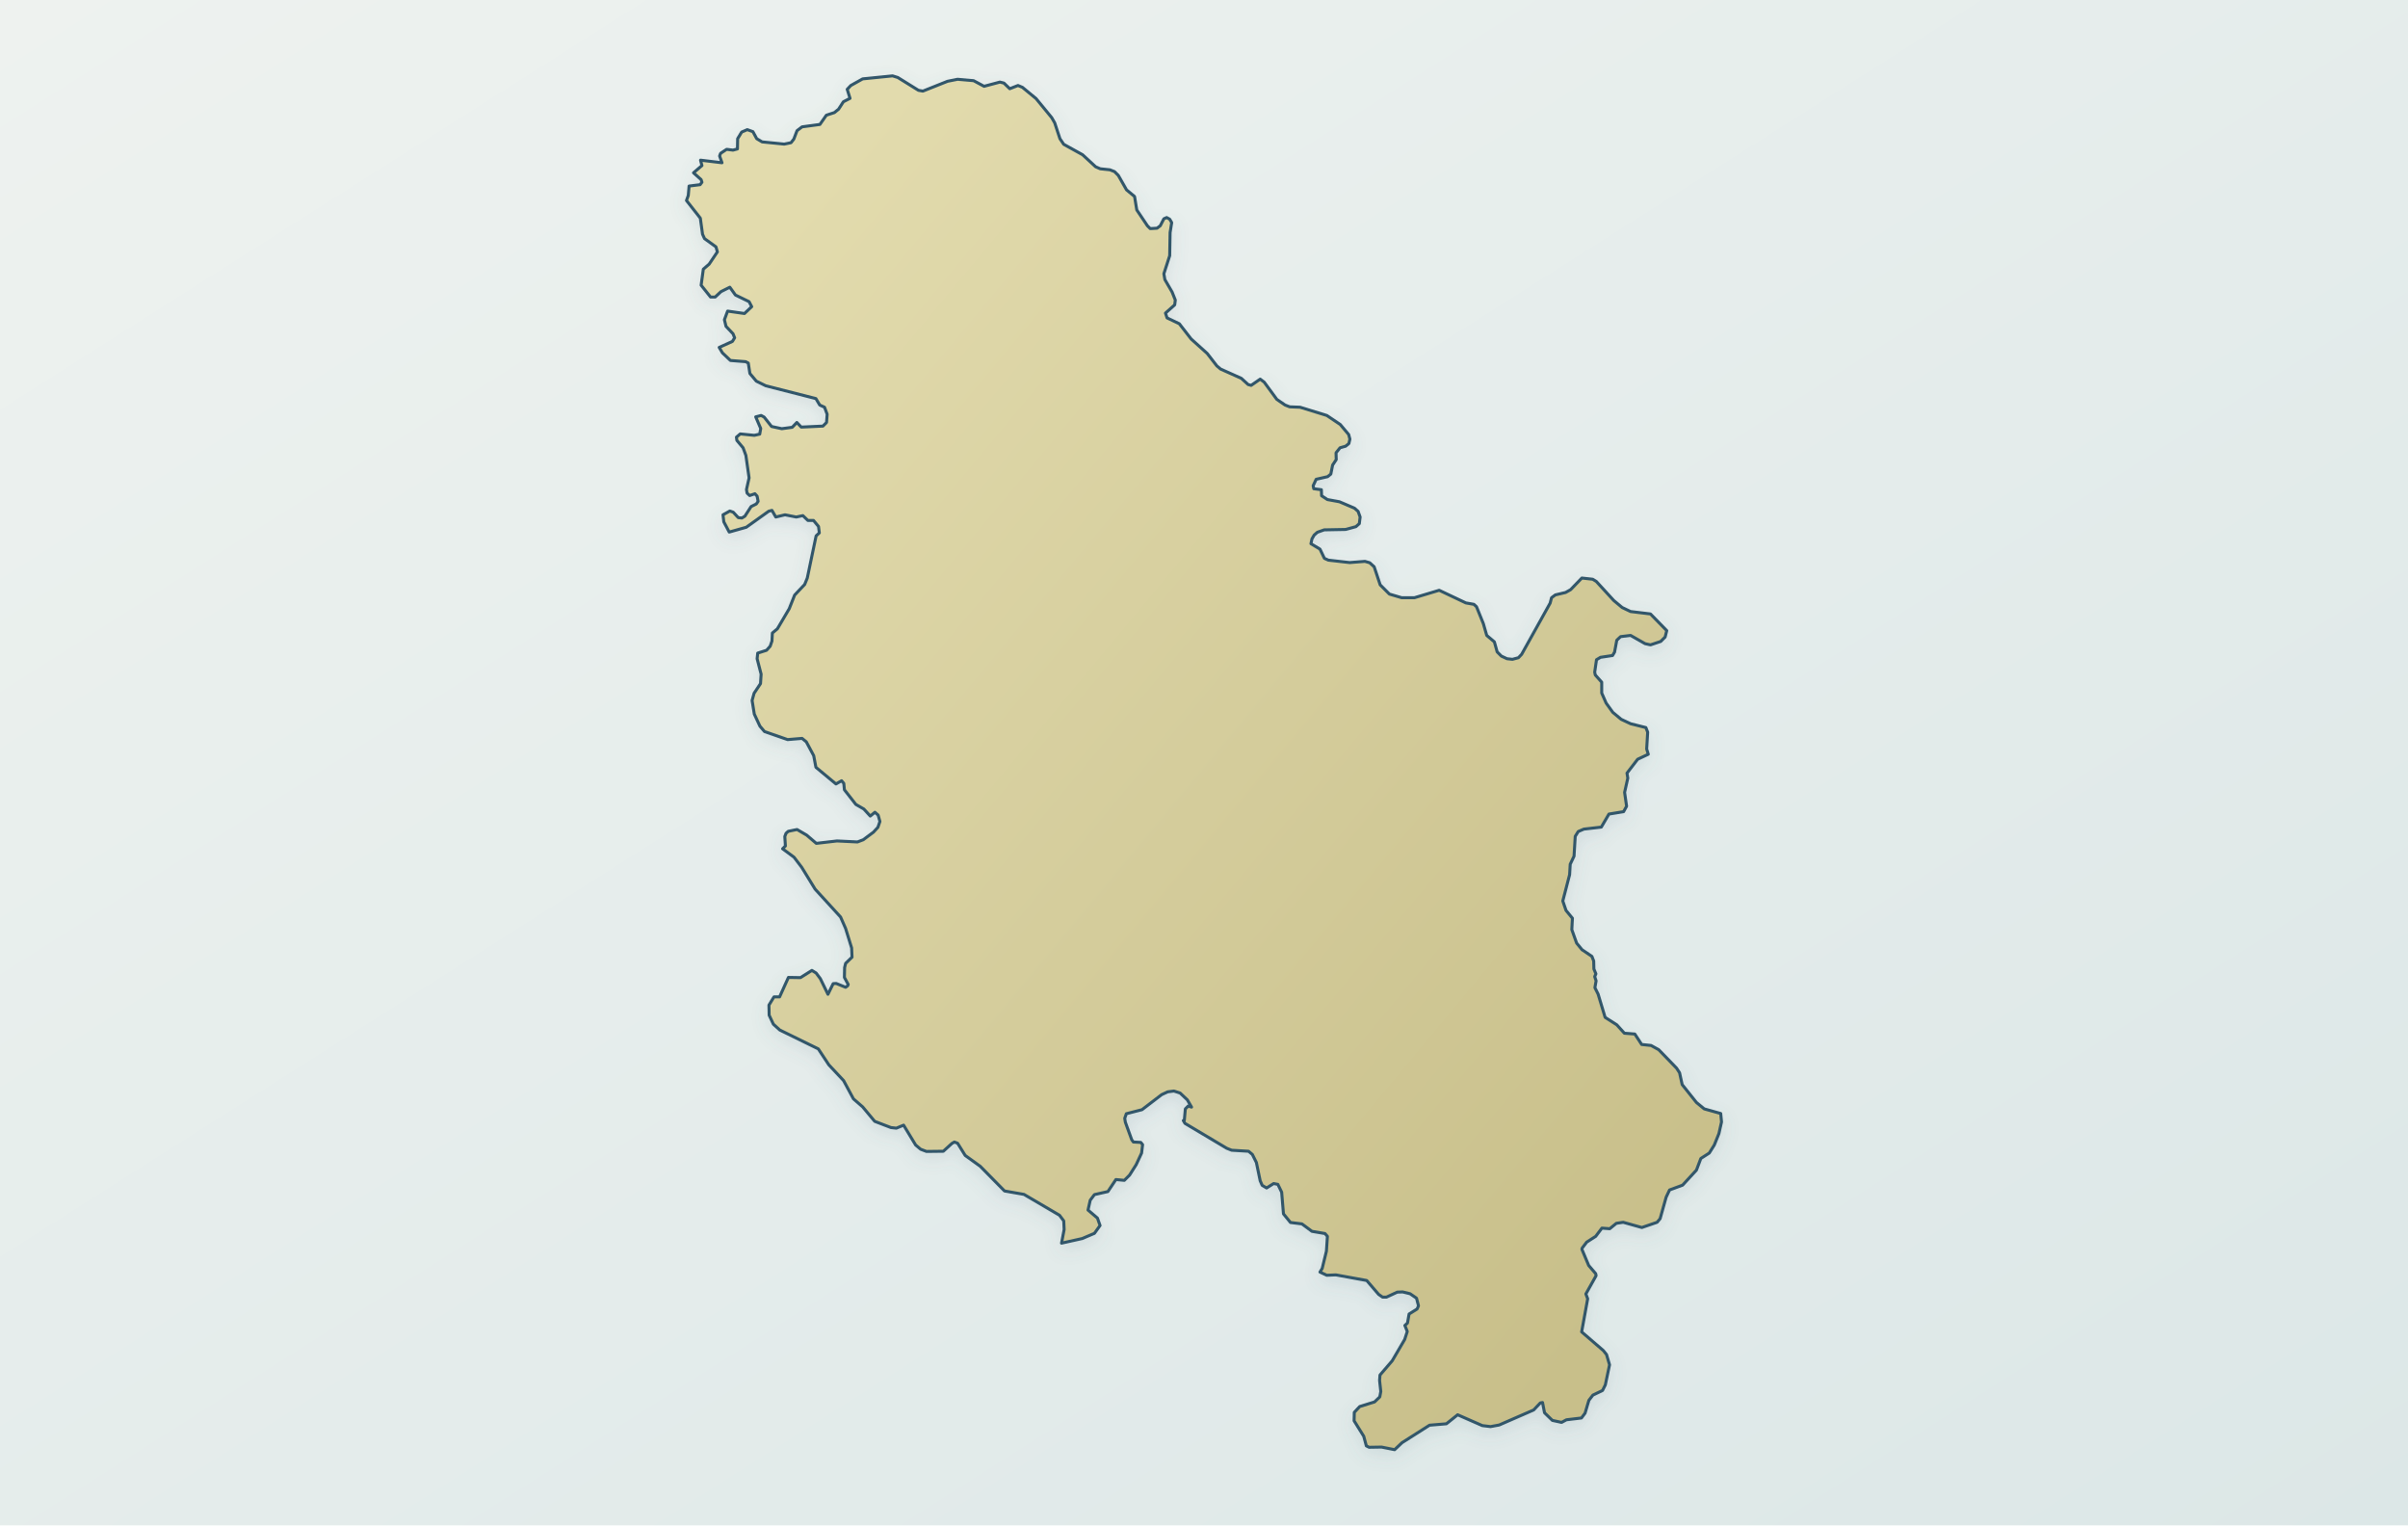
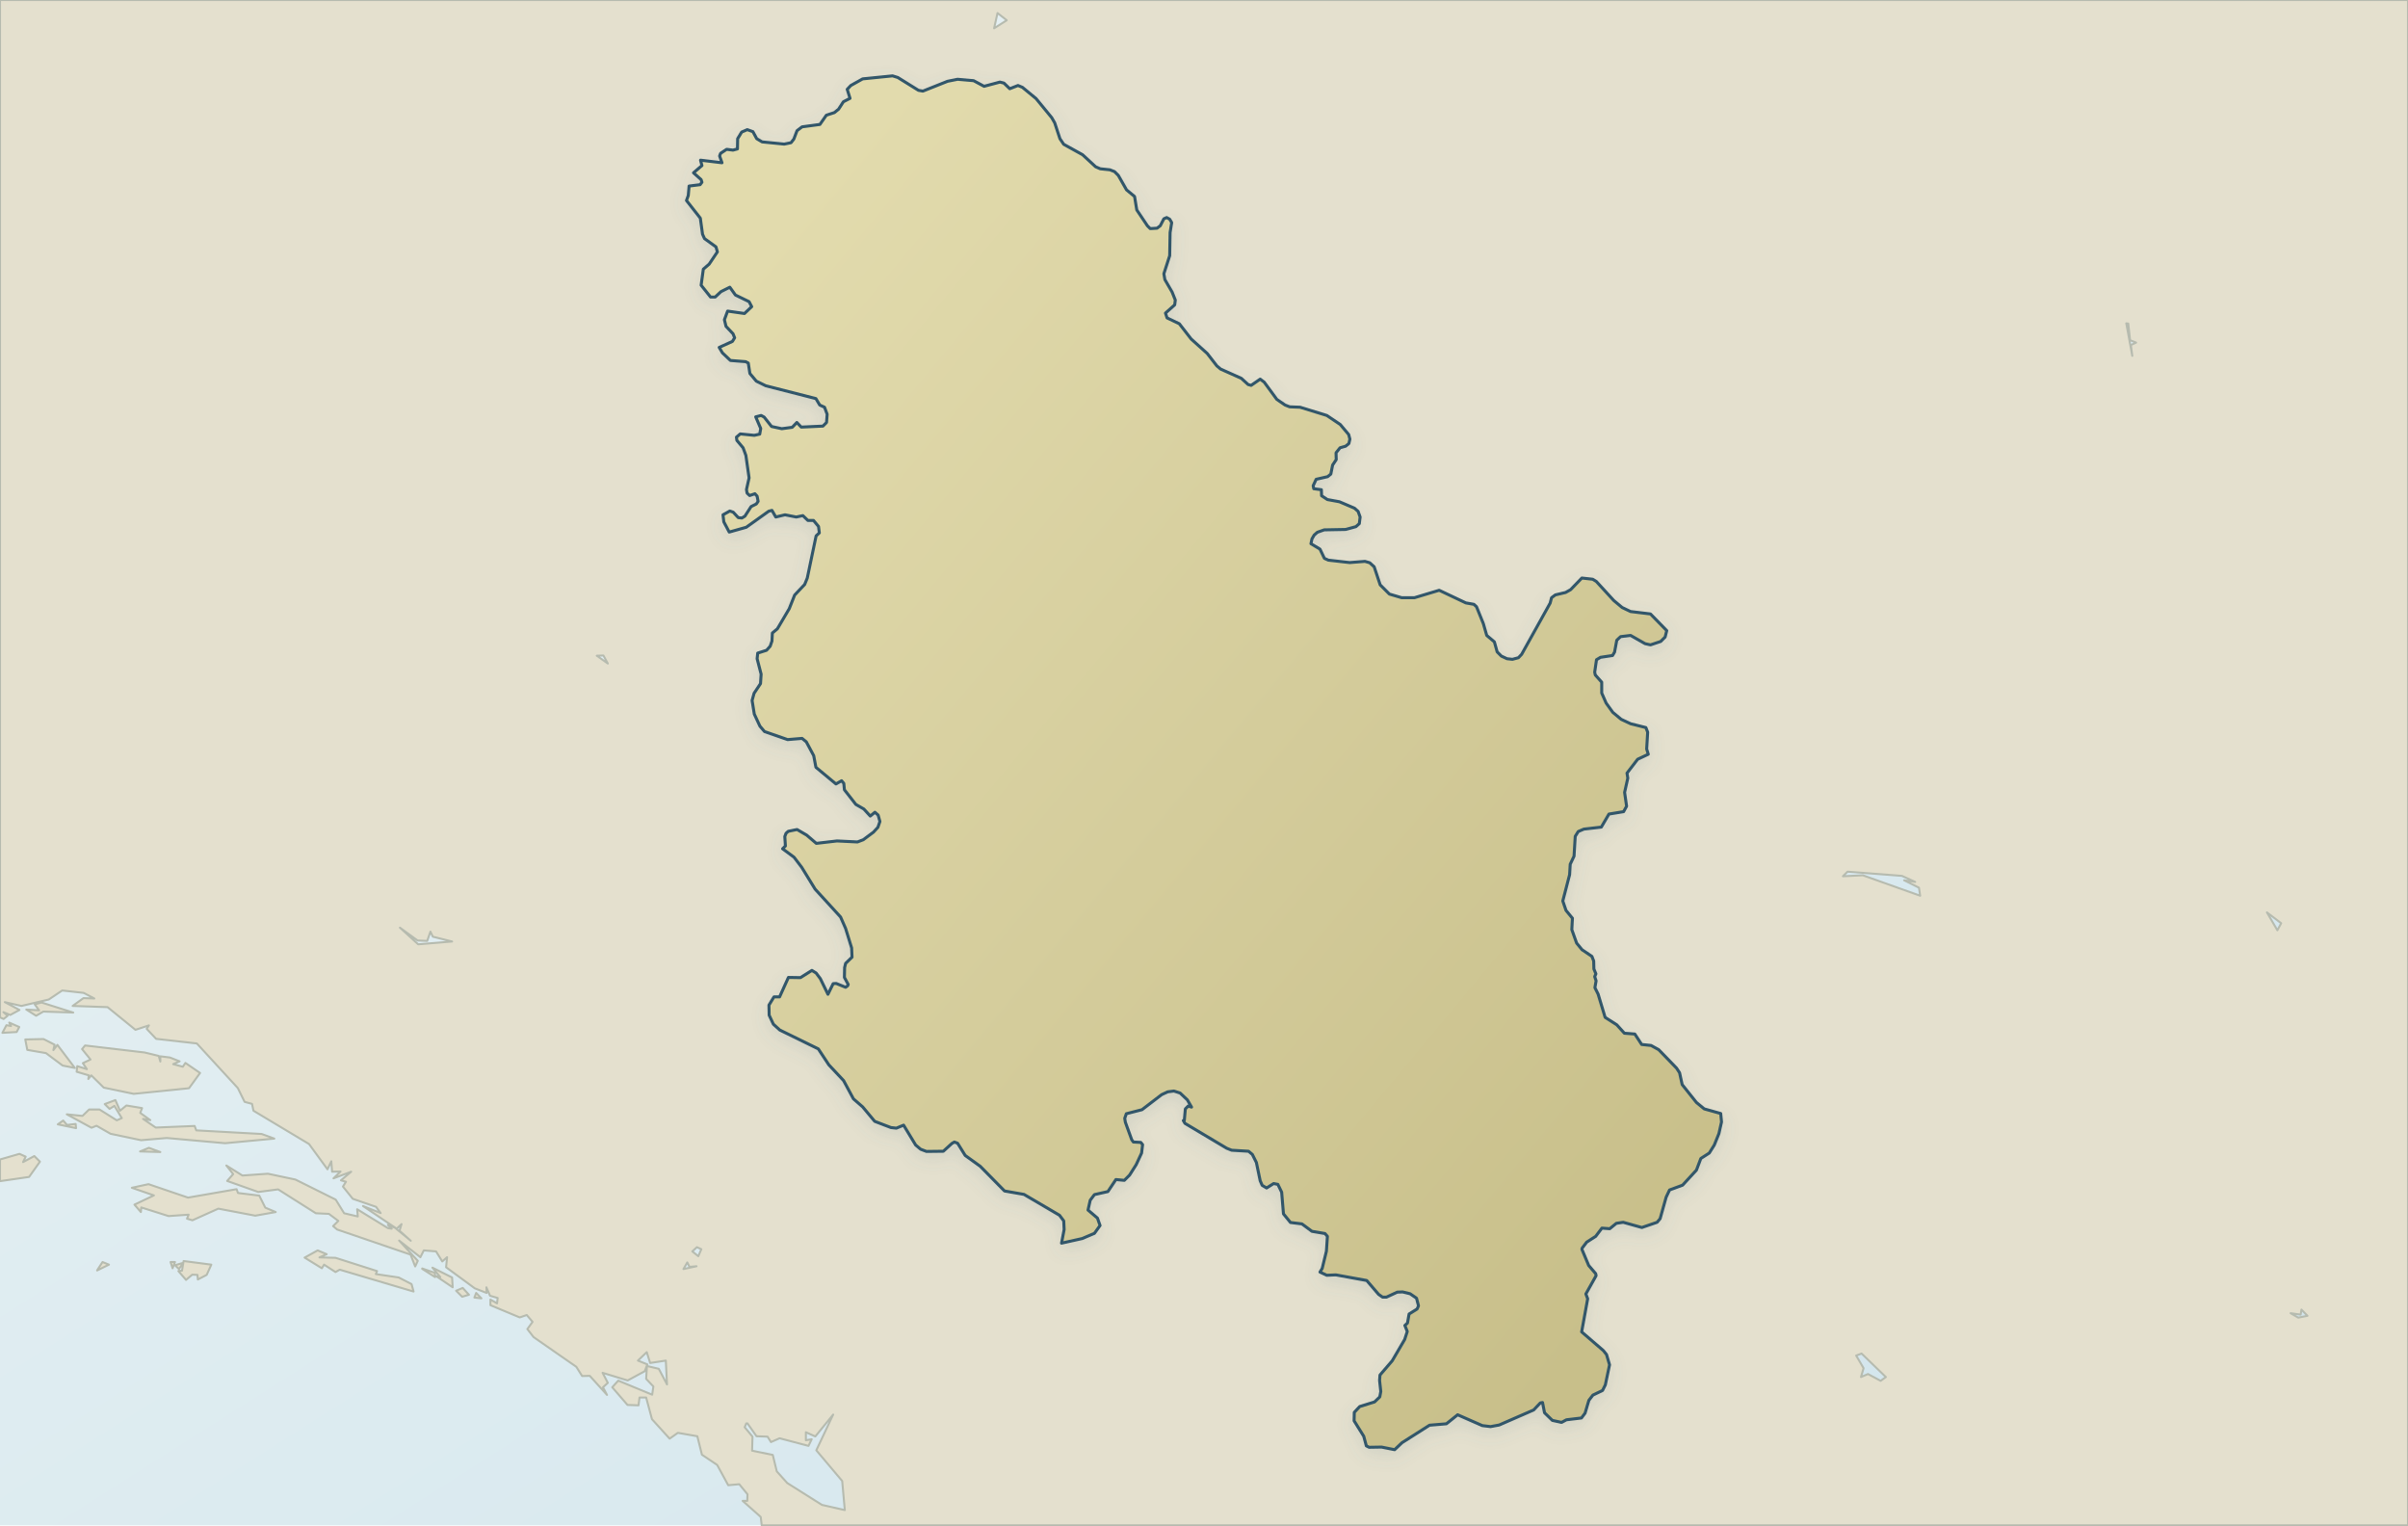
<svg xmlns="http://www.w3.org/2000/svg" viewBox="0 0 1200 760" role="img" aria-label="Map of Serbia" data-map-style="journey-atlas-map-v3-clean-background" data-map-projection="local-equirectangular-fit-v1">
  <defs>
    <linearGradient id="sea" x1="0" y1="0" x2="1" y2="1">
-       <stop offset="0" stop-color="#eef2ef" />
-       <stop offset=".55" stop-color="#e4eceb" />
-       <stop offset="1" stop-color="#dce7e7" />
+       <stop offset="0" stop-color="#eaf2f4" />
+       <stop offset=".55" stop-color="#dcebf0" />
+       <stop offset="1" stop-color="#d0e3eb" />
    </linearGradient>
    <linearGradient id="land" x1=".12" y1=".08" x2=".88" y2=".92">
      <stop offset="0" stop-color="#e2dbad" />
      <stop offset=".52" stop-color="#d4cc9b" />
      <stop offset="1" stop-color="#c8bf8a" />
    </linearGradient>
    <filter id="shadow" x="-10%" y="-10%" width="120%" height="120%">
      <feGaussianBlur in="SourceAlpha" stdDeviation="4" result="b" />
      <feOffset in="b" dy="3" result="o" />
      <feColorMatrix in="o" type="matrix" values="0 0 0 0 .12 0 0 0 0 .22 0 0 0 0 .28 0 0 0 .14 0" />
      <feBlend in="SourceGraphic" mode="normal" />
    </filter>
  </defs>
  <rect width="1200" height="760" fill="url(#sea)" />
+   <g id="geographic-context">
+     <path d="M 51.1,628.8 L 54.3,630.1 L 48.4,633.0 L 48.8,632.3 L 51.1,628.8 Z M 87.2,628.8 L 86.0,631.9 L 85.0,628.8 L 87.2,628.8 Z M 14.5,586.4 L -0.0,588.5 L -0.0,577.7 L 9.7,574.9 L 12.8,576.3 L 11.5,579.0 L 17.1,576.0 L 19.9,578.8 L 14.5,586.4 Z M 74.2,571.9 L 79.9,574.0 L 69.8,573.7 L 74.2,571.9 Z M 28.8,560.2 L 31.5,558.3 L 33.4,560.5 L 37.7,560.0 L 37.9,562.1 L 28.8,560.2 Z M 45.6,561.9 L 33.3,555.2 L 41.1,556.0 L 44.4,552.8 L 49.6,552.8 L 58.2,558.2 L 60.7,557.1 L 57.0,551.0 L 54.6,552.5 L 52.2,550.1 L 57.5,548.1 L 59.8,553.4 L 63.0,550.8 L 70.8,552.1 L 69.9,554.5 L 74.9,558.1 L 71.3,557.5 L 77.6,561.8 L 97.0,561.0 L 97.8,563.2 L 130.4,565.0 L 136.7,567.3 L 112.2,569.6 L 83.1,567.0 L 70.3,568.1 L 55.1,564.9 L 48.1,560.9 L 45.6,561.9 Z M 40.9,522.7 L 42.4,520.9 L 72.1,524.4 L 79.1,526.1 L 79.9,528.9 L 79.9,526.3 L 84.7,526.9 L 89.5,528.8 L 86.3,530.2 L 91.1,531.5 L 92.4,529.6 L 99.7,534.6 L 94.2,542.2 L 66.6,545.0 L 51.7,541.9 L 45.5,535.8 L 44.0,537.6 L 44.3,535.8 L 38.2,534.0 L 38.5,531.2 L 43.3,532.7 L 41.3,529.7 L 45.1,527.9 L 40.9,522.7 Z M 31.2,530.9 L 22.9,524.7 L 13.6,523.1 L 12.6,517.9 L 21.7,517.7 L 27.2,520.5 L 26.6,523.2 L 28.6,520.6 L 37.3,532.1 L 31.2,530.9 Z M 1.2,514.6 L 3.2,510.8 L 5.5,511.2 L 4.6,509.5 L 9.6,511.7 L 8.3,514.2 L 1.2,514.6 Z M 21.6,504.0 L 18.0,506.1 L 13.1,503.0 L 19.5,503.4 L 17.3,500.4 L 20.7,499.5 L 36.5,504.5 L 21.6,504.0 Z M 237.3,644.2 L 239.9,646.9 L 236.4,646.5 L 237.3,644.2 Z M 227.3,643.1 L 230.6,641.7 L 233.7,645.1 L 230.3,646.1 L 227.3,643.1 Z M 215.5,631.6 L 225.3,636.5 L 225.6,641.4 L 217.3,635.8 L 219.4,636.3 L 215.5,631.6 Z M 216.8,636.3 L 210.4,632.2 L 210.4,632.0 L 216.7,634.2 L 216.8,636.3 Z M 187.9,633.3 L 187.3,634.8 L 198.7,636.5 L 205.1,639.8 L 206.1,643.5 L 169.3,632.6 L 167.2,633.8 L 161.5,630.1 L 160.4,631.9 L 151.8,626.6 L 158.3,623.0 L 162.8,624.9 L 159.2,626.5 L 167.2,626.7 L 187.9,633.3 Z M 98.6,637.5 L 98.4,635.2 L 95.8,635.1 L 92.7,637.7 L 88.9,633.3 L 90.7,633.1 L 91.5,628.3 L 105.3,630.1 L 103.0,635.2 L 98.6,637.5 Z M 91.3,629.2 L 89.2,632.3 L 87.2,630.4 L 91.3,629.2 Z M 127.2,605.7 L 108.8,602.2 L 95.9,608.0 L 93.2,607.2 L 94.0,605.2 L 84.0,605.9 L 70.4,601.6 L 70.2,603.9 L 67.0,600.2 L 76.7,595.6 L 65.7,591.8 L 74.0,590.0 L 93.7,596.7 L 117.9,592.5 L 118.6,594.4 L 129.2,595.7 L 132.2,601.7 L 137.4,603.9 L 127.2,605.7 Z M 357.4,729.9 L 349.8,724.8 L 347.5,715.6 L 337.8,713.9 L 333.7,716.8 L 324.9,707.1 L 322.0,696.3 L 318.7,696.3 L 318.2,700.2 L 312.7,700.0 L 305.1,691.2 L 308.1,687.9 L 325.0,694.9 L 325.6,690.8 L 322.0,687.0 L 322.4,680.6 L 328.3,682.0 L 332.4,689.8 L 331.8,677.9 L 324.0,679.1 L 322.3,673.7 L 317.9,677.9 L 322.6,679.8 L 321.3,683.2 L 312.8,687.8 L 300.3,684.0 L 302.9,689.0 L 300.5,691.2 L 302.5,695.0 L 293.9,685.5 L 290.1,685.6 L 287.2,681.0 L 265.9,666.2 L 262.8,662.2 L 265.4,658.6 L 262.5,655.2 L 259.0,656.4 L 244.4,650.3 L 244.4,647.5 L 247.7,649.4 L 248.0,646.7 L 244.2,645.6 L 242.4,641.4 L 242.5,644.2 L 236.6,641.9 L 222.3,631.4 L 222.8,626.4 L 220.4,628.5 L 217.3,623.5 L 211.2,623.0 L 209.5,626.4 L 198.9,618.1 L 208.2,628.2 L 206.9,631.0 L 204.6,625.1 L 168.0,612.6 L 166.0,610.9 L 168.6,608.3 L 163.9,604.8 L 157.4,604.5 L 138.6,592.6 L 128.7,593.9 L 113.2,588.4 L 116.2,585.0 L 112.8,580.7 L 120.8,585.7 L 133.5,584.8 L 147.2,587.7 L 167.3,597.7 L 171.5,604.5 L 178.3,606.1 L 178.0,602.5 L 193.3,611.9 L 195.2,612.2 L 193.3,610.3 L 196.8,611.7 L 204.7,618.2 L 199.1,613.2 L 200.1,609.9 L 197.7,612.2 L 180.9,600.9 L 189.7,604.4 L 187.4,601.3 L 175.8,597.3 L 170.9,591.2 L 172.4,588.8 L 169.9,588.1 L 175.0,583.8 L 166.2,587.1 L 169.7,583.7 L 165.5,583.8 L 165.1,578.6 L 163.2,582.6 L 154.0,570.0 L 126.3,553.4 L 125.6,550.0 L 121.9,549.0 L 118.5,542.1 L 98.1,519.9 L 77.8,517.6 L 73.1,512.6 L 74.2,510.9 L 67.5,513.1 L 53.6,501.8 L 36.2,501.2 L 41.6,497.3 L 47.0,497.5 L 41.7,494.7 L 31.0,493.5 L 24.3,498.0 L 10.7,501.2 L 2.4,499.3 L 9.7,503.2 L 5.1,505.7 L 1.7,504.3 L 3.8,506.1 L 1.8,507.7 L -0.0,506.9 L -0.0,0.0 L 1200.0,0.0 L 1200.0,760.0 L 379.6,760.0 L 379.1,755.8 L 370.1,747.8 L 372.4,747.8 L 372.5,744.5 L 368.4,739.5 L 362.9,740.0 L 357.4,729.9 Z M 377.0,715.6 L 372.5,709.2 L 371.9,709.2 L 371.1,711.1 L 375.0,715.8 L 374.8,722.8 L 385.1,724.9 L 387.1,733.1 L 392.3,738.9 L 409.6,749.8 L 421.0,752.4 L 419.7,737.9 L 406.8,722.6 L 415.2,704.8 L 406.3,715.7 L 401.6,713.6 L 401.6,717.6 L 404.5,717.1 L 402.9,720.4 L 388.5,716.6 L 384.2,718.5 L 382.5,715.8 L 377.0,715.6 Z M 342.5,629.0 L 340.6,632.3 L 347.1,630.9 L 343.6,631.2 L 342.5,629.0 Z M 348.0,625.9 L 349.5,622.4 L 347.3,621.4 L 345.0,623.5 L 348.0,625.9 Z M 208.1,468.6 L 199.3,462.2 L 208.4,470.5 L 225.3,469.1 L 215.7,466.7 L 214.5,464.2 L 212.9,468.8 L 208.1,468.6 Z M 300.7,326.6 L 297.4,326.7 L 302.9,330.6 L 300.7,326.6 Z M 449.9,54.7 L 455.1,55.2 L 456.6,51.9 L 450.4,52.5 L 449.9,54.7 Z M 462.3,51.8 L 465.0,55.2 L 463.8,48.9 L 462.3,51.8 Z M 495.4,14.1 L 501.7,10.1 L 497.1,6.5 L 495.4,14.1 Z M 937.2,688.0 L 939.8,686.1 L 927.7,674.4 L 925.0,675.4 L 928.7,681.7 L 927.4,686.1 L 930.9,684.6 L 937.2,688.0 Z M 1146.9,652.5 L 1146.5,655.0 L 1141.5,654.3 L 1145.3,656.5 L 1149.9,655.6 L 1146.9,652.5 Z M 778.8,643.4 L 780.2,636.6 L 777.2,633.1 L 776.3,644.6 L 778.8,643.4 Z M 1134.9,463.5 L 1136.8,460.0 L 1129.7,454.6 L 1134.9,463.5 Z M 954.4,439.4 L 947.8,436.4 L 920.7,434.3 L 918.4,436.6 L 928.3,436.1 L 956.9,446.3 L 956.3,442.3 L 948.9,438.6 L 954.4,439.4 Z M 537.2,187.9 L 531.5,191.5 L 537.7,191.1 L 537.2,187.9 Z M 1064.5,170.7 L 1061.5,169.5 L 1060.6,161.2 L 1059.6,161.1 L 1062.6,177.3 L 1061.9,171.9 L 1064.5,170.7 Z" fill="#e4e0ce" fill-rule="evenodd" stroke="#b6bbaf" stroke-width="1" stroke-linejoin="round" />
+   </g>
  <path d="M 516.3,49.1 L 524.1,58.6 L 525.6,61.2 L 528.2,69.1 L 530.1,71.9 L 539.5,77.1 L 546.0,83.1 L 548.3,84.1 L 553.1,84.6 L 555.4,85.5 L 557.3,87.4 L 561.4,94.6 L 565.4,97.9 L 566.5,104.6 L 571.8,112.5 L 573.2,113.9 L 576.6,113.7 L 578.2,112.5 L 580.0,109.0 L 581.4,108.4 L 582.9,109.2 L 583.9,110.9 L 583.1,115.9 L 582.9,127.4 L 580.0,136.4 L 580.5,139.3 L 584.1,145.5 L 585.7,149.5 L 585.4,151.9 L 580.8,156.0 L 581.6,158.4 L 587.7,161.3 L 593.6,168.9 L 601.6,176.1 L 606.4,182.3 L 608.3,183.9 L 618.6,188.5 L 622.0,191.6 L 623.5,192.0 L 628.0,188.9 L 630.0,190.4 L 636.3,199.0 L 640.4,201.8 L 642.7,202.7 L 647.9,202.9 L 661.2,207.0 L 667.9,211.5 L 672.1,216.5 L 672.7,218.8 L 672.2,221.0 L 670.6,222.3 L 667.8,223.1 L 665.8,225.6 L 665.9,229.0 L 664.1,231.7 L 663.2,236.2 L 661.6,237.5 L 655.9,238.8 L 654.4,242.0 L 654.7,243.5 L 658.5,244.0 L 658.6,247.0 L 661.5,248.9 L 667.5,250.0 L 675.0,253.2 L 676.8,254.8 L 677.8,257.6 L 677.4,260.9 L 675.7,262.4 L 670.6,263.8 L 659.9,264.0 L 656.5,265.2 L 654.9,266.6 L 653.8,268.5 L 653.3,270.9 L 657.8,273.6 L 660.0,278.2 L 662.0,279.1 L 672.6,280.3 L 680.2,279.7 L 682.6,280.4 L 684.8,282.4 L 687.8,291.4 L 692.4,296.0 L 698.5,297.8 L 704.9,297.8 L 717.2,294.1 L 730.5,300.4 L 734.5,301.1 L 735.8,302.3 L 739.2,310.7 L 740.9,316.6 L 744.7,319.8 L 746.1,324.8 L 748.2,326.9 L 751.0,328.2 L 753.7,328.5 L 756.7,327.7 L 758.3,326.0 L 772.5,300.5 L 773.2,297.8 L 775.1,296.4 L 780.2,295.2 L 782.7,293.8 L 788.3,288.0 L 793.7,288.6 L 795.5,289.7 L 804.2,299.2 L 808.4,302.7 L 812.6,304.7 L 822.5,305.9 L 830.6,314.2 L 829.8,317.4 L 827.6,319.6 L 822.5,321.3 L 819.8,320.7 L 812.6,316.6 L 807.6,317.2 L 805.7,319.0 L 804.6,324.9 L 803.6,326.6 L 797.6,327.5 L 795.6,328.7 L 794.7,334.9 L 795.0,336.3 L 798.2,339.9 L 798.2,345.3 L 800.4,350.3 L 803.7,354.9 L 807.9,358.4 L 812.6,360.6 L 820.2,362.5 L 821.1,364.8 L 820.6,373.2 L 821.4,375.8 L 816.1,378.3 L 810.8,385.2 L 811.2,387.7 L 809.6,394.8 L 810.6,401.7 L 809.1,404.4 L 801.8,405.6 L 798.0,412.1 L 789.3,413.1 L 786.5,414.3 L 785.0,416.7 L 784.4,426.6 L 782.5,430.6 L 782.2,435.8 L 778.8,448.9 L 780.4,453.6 L 783.6,457.5 L 783.3,463.2 L 785.7,469.9 L 788.4,473.2 L 793.3,476.5 L 794.2,478.8 L 794.3,482.8 L 795.3,485.2 L 794.7,486.6 L 795.4,488.7 L 794.8,492.1 L 796.4,495.3 L 799.9,506.9 L 805.7,510.6 L 809.5,514.8 L 814.7,515.2 L 818.1,520.4 L 822.8,520.9 L 826.6,523.0 L 835.5,532.2 L 837.0,534.5 L 838.3,540.4 L 845.4,549.3 L 849.3,552.5 L 857.5,554.8 L 857.9,559.0 L 856.6,564.8 L 854.3,570.5 L 851.8,574.5 L 847.6,577.2 L 845.4,583.0 L 838.5,590.5 L 832.0,592.9 L 830.3,596.5 L 827.3,607.2 L 825.8,609.0 L 818.2,611.6 L 808.9,609.0 L 805.5,609.5 L 802.2,612.2 L 798.3,611.9 L 795.2,616.0 L 790.7,618.9 L 788.5,621.8 L 788.3,622.4 L 791.7,630.5 L 795.2,634.6 L 795.4,635.6 L 790.3,644.7 L 791.2,647.1 L 788.2,663.6 L 799.0,672.9 L 800.6,674.9 L 802.1,680.0 L 800.0,690.0 L 798.6,692.8 L 793.8,695.1 L 791.8,697.7 L 789.9,704.1 L 788.1,706.5 L 780.6,707.4 L 778.2,708.7 L 773.6,707.7 L 769.7,703.9 L 768.7,698.8 L 767.6,699.0 L 764.3,702.5 L 747.1,710.0 L 742.8,710.8 L 738.7,710.3 L 726.4,704.9 L 720.8,709.4 L 712.4,710.1 L 698.7,718.8 L 695.0,722.3 L 688.5,721.0 L 682.3,721.1 L 680.9,720.4 L 679.6,715.6 L 674.8,707.9 L 674.9,703.7 L 677.6,700.8 L 685.0,698.5 L 687.6,696.0 L 688.1,693.3 L 687.5,687.8 L 687.7,685.1 L 693.8,678.0 L 700.0,667.4 L 701.3,663.4 L 700.1,660.4 L 701.4,659.2 L 702.2,654.7 L 706.2,652.2 L 706.9,650.6 L 705.9,646.8 L 702.7,644.6 L 699.0,643.7 L 696.3,643.8 L 690.9,646.3 L 689.0,646.3 L 687.0,644.9 L 681.1,638.0 L 665.7,635.2 L 661.2,635.4 L 657.8,633.8 L 658.9,632.0 L 661.0,623.4 L 661.5,616.0 L 660.3,614.6 L 653.8,613.5 L 648.8,609.8 L 643.1,609.1 L 639.6,604.8 L 638.7,594.0 L 636.8,590.1 L 634.7,589.7 L 631.2,591.9 L 629.0,590.6 L 628.0,588.3 L 626.1,579.2 L 624.1,575.2 L 622.2,573.6 L 613.8,573.1 L 611.3,572.1 L 590.5,559.7 L 589.7,558.3 L 590.2,558.2 L 590.7,552.5 L 592.1,551.1 L 593.8,551.6 L 591.7,548.0 L 588.1,544.6 L 585.0,543.6 L 581.9,544.0 L 578.9,545.4 L 569.1,552.9 L 561.3,554.9 L 560.5,557.2 L 560.8,559.1 L 564.0,567.9 L 564.8,569.0 L 568.5,569.2 L 569.4,570.3 L 568.9,574.5 L 566.2,580.3 L 562.9,585.5 L 560.3,588.1 L 556.1,587.7 L 552.1,593.7 L 545.4,595.2 L 543.3,598.0 L 542.2,602.9 L 546.9,606.9 L 548.2,610.6 L 545.4,614.5 L 539.3,617.1 L 529.0,619.4 L 530.3,612.6 L 530.1,608.3 L 528.0,605.5 L 510.3,595.1 L 500.6,593.4 L 488.5,581.1 L 481.0,575.7 L 477.2,569.6 L 475.6,569.0 L 474.4,569.7 L 470.1,573.6 L 461.7,573.7 L 458.8,572.6 L 456.3,570.5 L 450.3,560.6 L 446.7,562.1 L 444.0,561.8 L 435.9,558.7 L 429.9,551.5 L 425.3,547.5 L 420.4,538.4 L 413.0,530.5 L 407.8,522.6 L 388.6,513.2 L 385.4,510.3 L 383.3,505.8 L 383.2,500.8 L 385.7,496.7 L 388.5,496.7 L 392.9,487.0 L 398.9,487.1 L 404.6,483.5 L 406.7,484.8 L 408.8,487.6 L 412.6,495.4 L 415.2,490.1 L 416.7,490.0 L 421.4,491.9 L 422.4,491.2 L 422.7,490.5 L 420.8,487.0 L 420.9,482.1 L 421.4,480.0 L 424.6,476.9 L 424.4,472.3 L 421.4,462.6 L 418.9,456.9 L 406.2,443.0 L 399.5,432.1 L 395.7,427.1 L 390.0,422.9 L 391.4,421.5 L 391.1,416.8 L 391.7,415.2 L 392.8,414.2 L 397.2,413.3 L 402.0,416.1 L 406.8,420.2 L 417.1,419.0 L 427.3,419.5 L 430.2,418.4 L 435.3,414.6 L 437.5,412.2 L 438.5,409.3 L 437.6,406.1 L 436.0,404.7 L 433.7,406.6 L 430.5,403.1 L 426.5,400.8 L 420.8,393.5 L 420.5,390.3 L 419.4,389.0 L 416.6,390.6 L 406.6,382.3 L 405.5,376.5 L 401.8,369.6 L 399.7,367.9 L 392.5,368.5 L 381.0,364.5 L 378.7,361.8 L 375.9,355.8 L 374.8,349.0 L 375.8,345.4 L 379.0,340.6 L 379.3,335.9 L 377.3,328.2 L 377.6,325.4 L 382.0,324.0 L 383.8,322.0 L 384.7,319.4 L 384.9,315.4 L 387.4,313.3 L 393.3,303.3 L 396.0,296.5 L 401.0,291.2 L 402.3,288.0 L 406.7,267.0 L 408.3,265.5 L 407.9,262.3 L 405.4,259.3 L 402.6,259.3 L 400.1,256.9 L 396.8,257.6 L 391.2,256.5 L 386.6,257.6 L 384.7,254.3 L 383.1,254.7 L 371.9,262.7 L 363.4,265.1 L 360.7,260.0 L 360.3,256.5 L 363.7,254.6 L 365.4,255.2 L 367.9,257.9 L 369.7,258.1 L 371.2,257.2 L 374.3,252.4 L 376.9,251.1 L 377.8,249.8 L 377.3,247.2 L 376.2,246.0 L 373.6,246.9 L 372.3,245.7 L 372.0,243.9 L 373.3,238.1 L 371.7,226.9 L 370.3,223.1 L 367.2,219.4 L 367.0,217.8 L 368.9,216.2 L 375.9,216.9 L 378.6,216.3 L 379.1,213.5 L 376.6,207.7 L 379.3,207.0 L 380.8,207.8 L 384.5,212.5 L 389.6,213.6 L 394.8,212.9 L 397.1,210.5 L 399.3,212.8 L 410.1,212.3 L 411.9,210.5 L 412.2,206.4 L 410.9,202.9 L 408.5,201.8 L 406.6,198.6 L 381.6,192.2 L 376.9,189.9 L 373.7,186.1 L 372.9,180.9 L 371.6,180.2 L 364.0,179.6 L 360.0,175.8 L 358.4,173.1 L 365.0,170.1 L 366.1,168.3 L 365.3,166.3 L 361.8,162.6 L 361.0,159.3 L 362.6,155.0 L 371.0,156.2 L 374.6,152.8 L 373.3,150.3 L 366.5,147.0 L 363.7,143.1 L 359.3,145.3 L 356.4,148.0 L 354.1,148.0 L 349.4,142.1 L 350.5,134.1 L 353.4,131.6 L 357.5,125.5 L 356.8,123.0 L 351.1,118.9 L 350.1,116.7 L 349.0,108.7 L 342.1,99.9 L 343.0,97.4 L 343.4,92.7 L 348.9,92.0 L 349.8,90.8 L 349.4,89.5 L 345.6,86.1 L 349.8,82.5 L 349.1,79.8 L 359.8,81.1 L 358.6,77.7 L 359.1,76.4 L 362.1,74.4 L 365.3,74.8 L 367.5,74.2 L 367.6,69.1 L 369.6,65.8 L 372.4,64.6 L 375.2,65.6 L 377.1,69.1 L 379.8,70.7 L 390.8,71.8 L 394.2,71.1 L 395.6,69.3 L 397.2,65.1 L 399.7,63.2 L 408.6,62.0 L 411.8,57.4 L 415.8,56.1 L 417.9,54.4 L 420.3,50.7 L 423.6,49.0 L 422.2,44.5 L 424.0,42.6 L 429.9,39.3 L 444.8,37.8 L 447.4,38.6 L 457.7,45.0 L 459.9,45.4 L 472.2,40.5 L 477.2,39.5 L 485.2,40.2 L 490.4,43.0 L 498.3,40.9 L 500.3,41.4 L 503.2,44.2 L 507.3,42.6 L 509.5,43.5 L 516.3,49.1 Z" fill="url(#land)" fill-rule="evenodd" stroke="#31576a" stroke-width="1.5" stroke-linejoin="round" stroke-linecap="round" filter="url(#shadow)" />
</svg>
